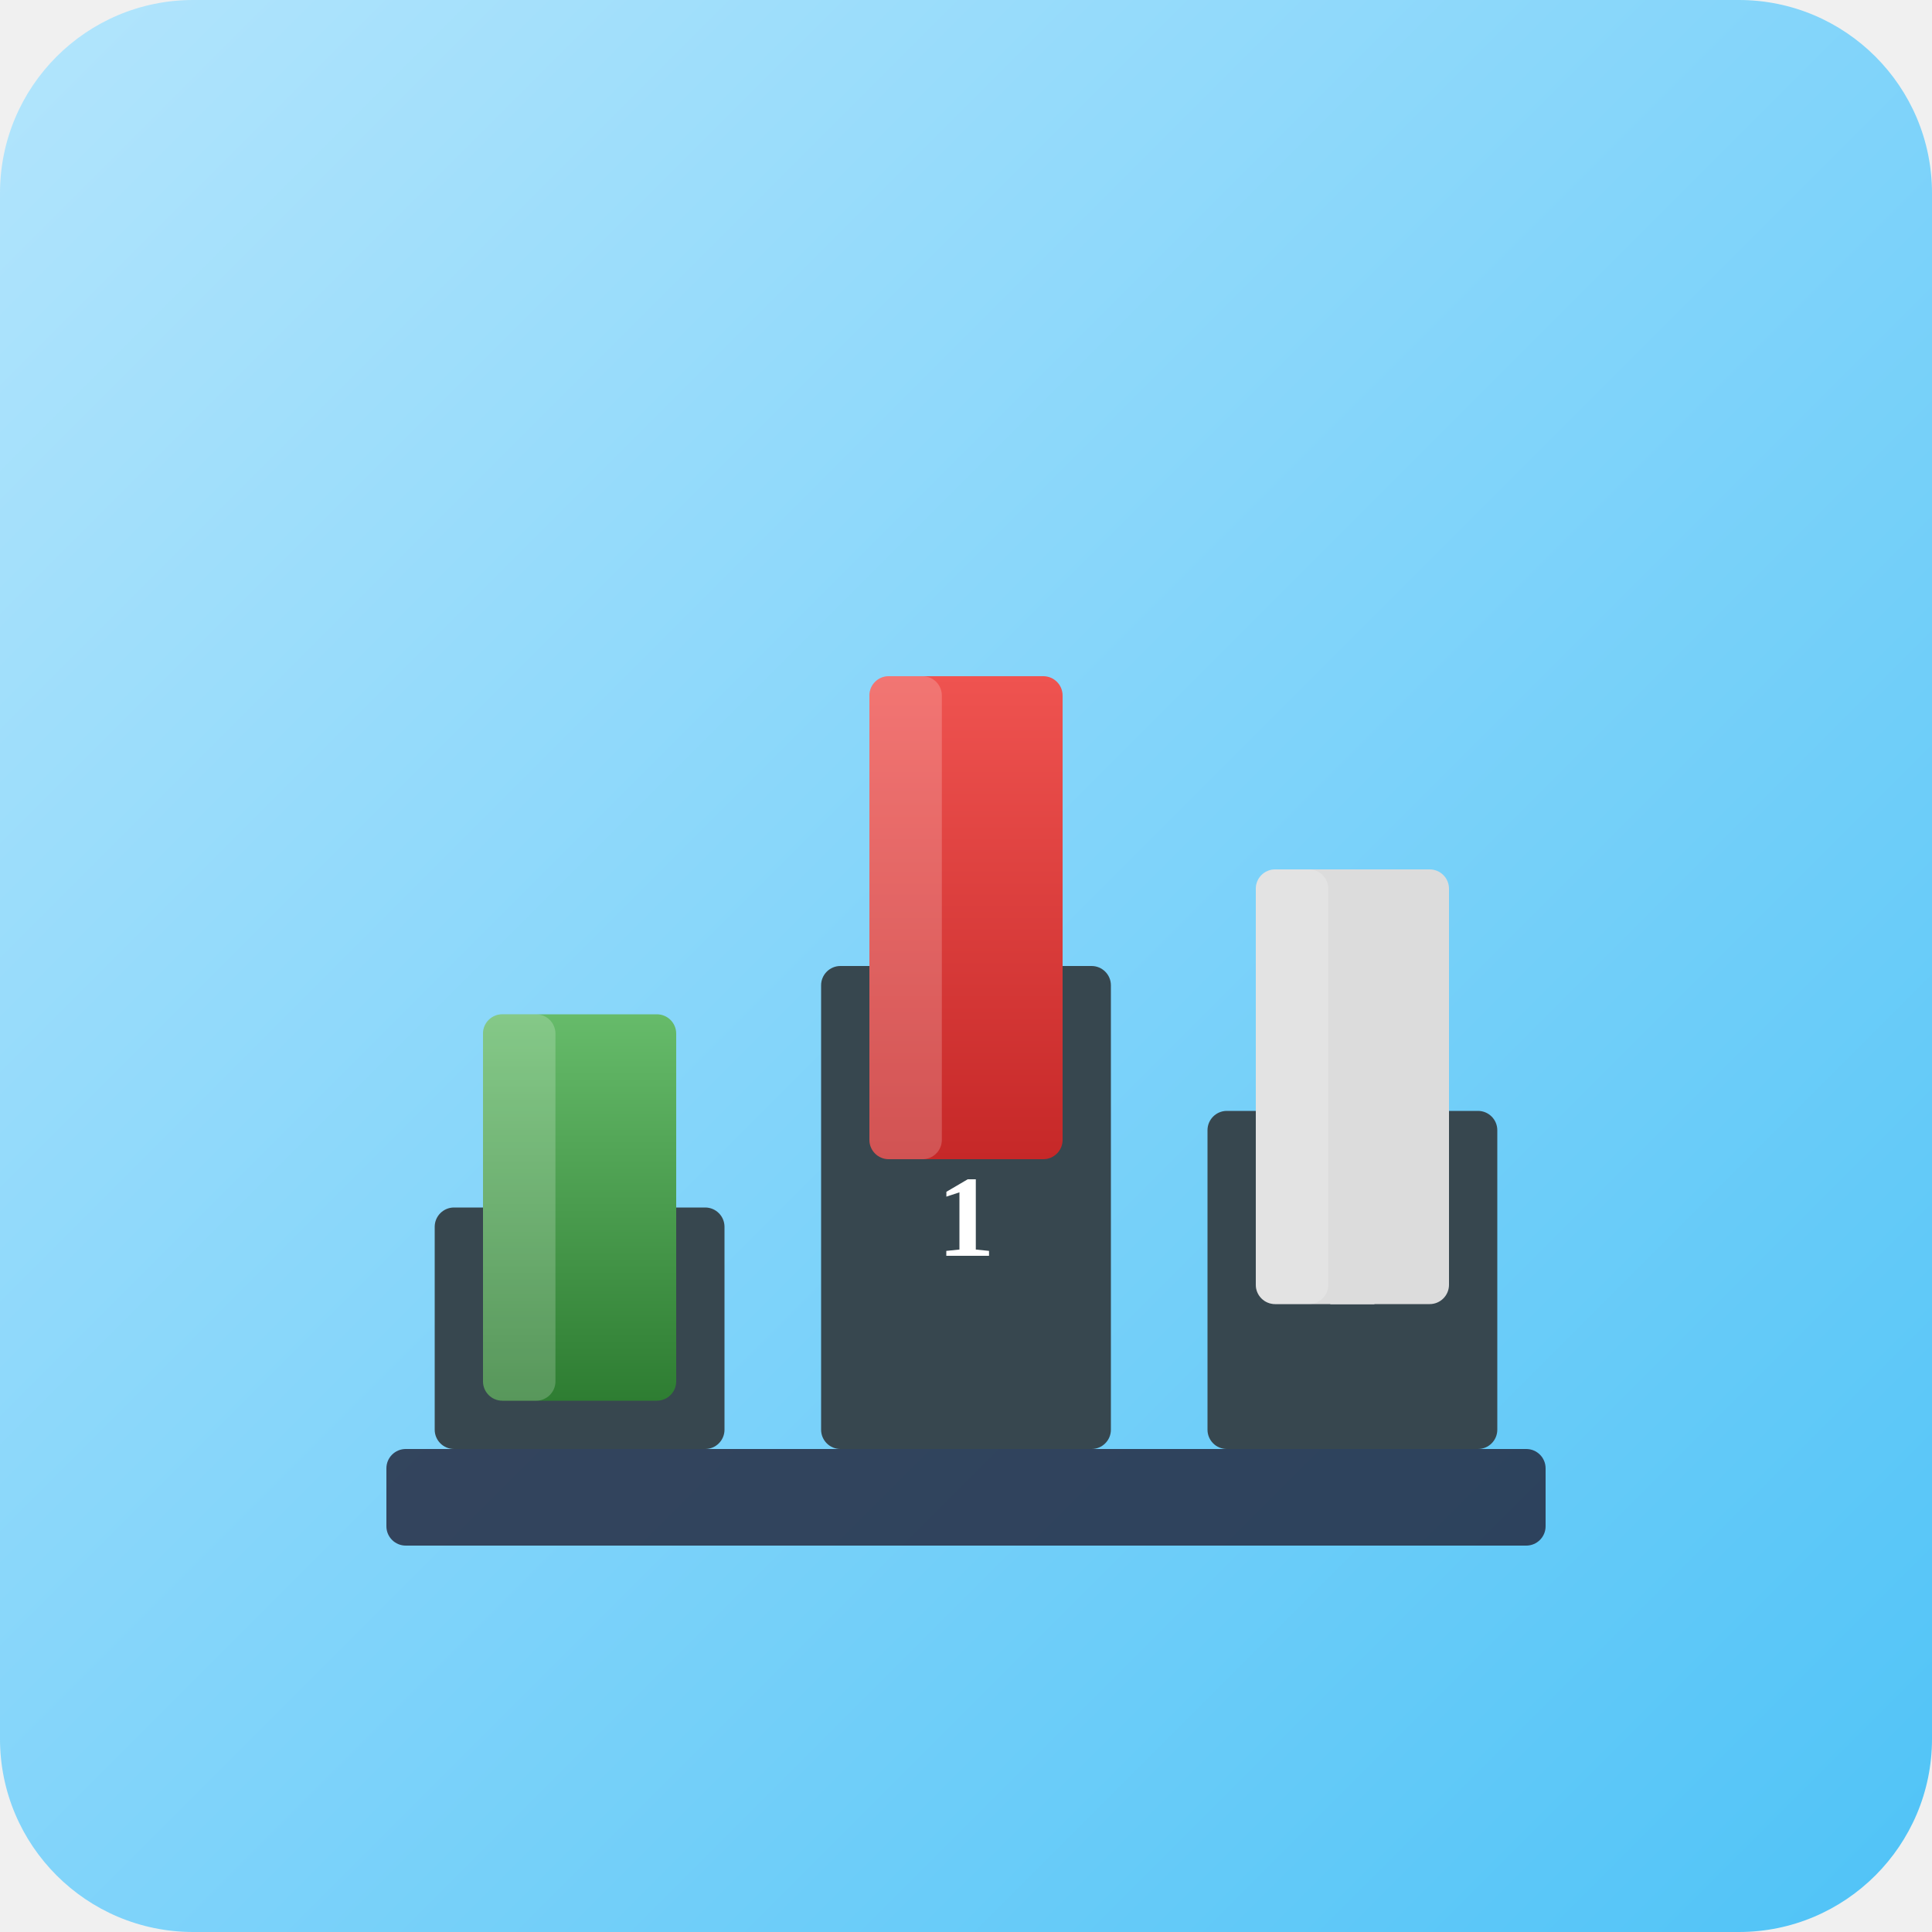
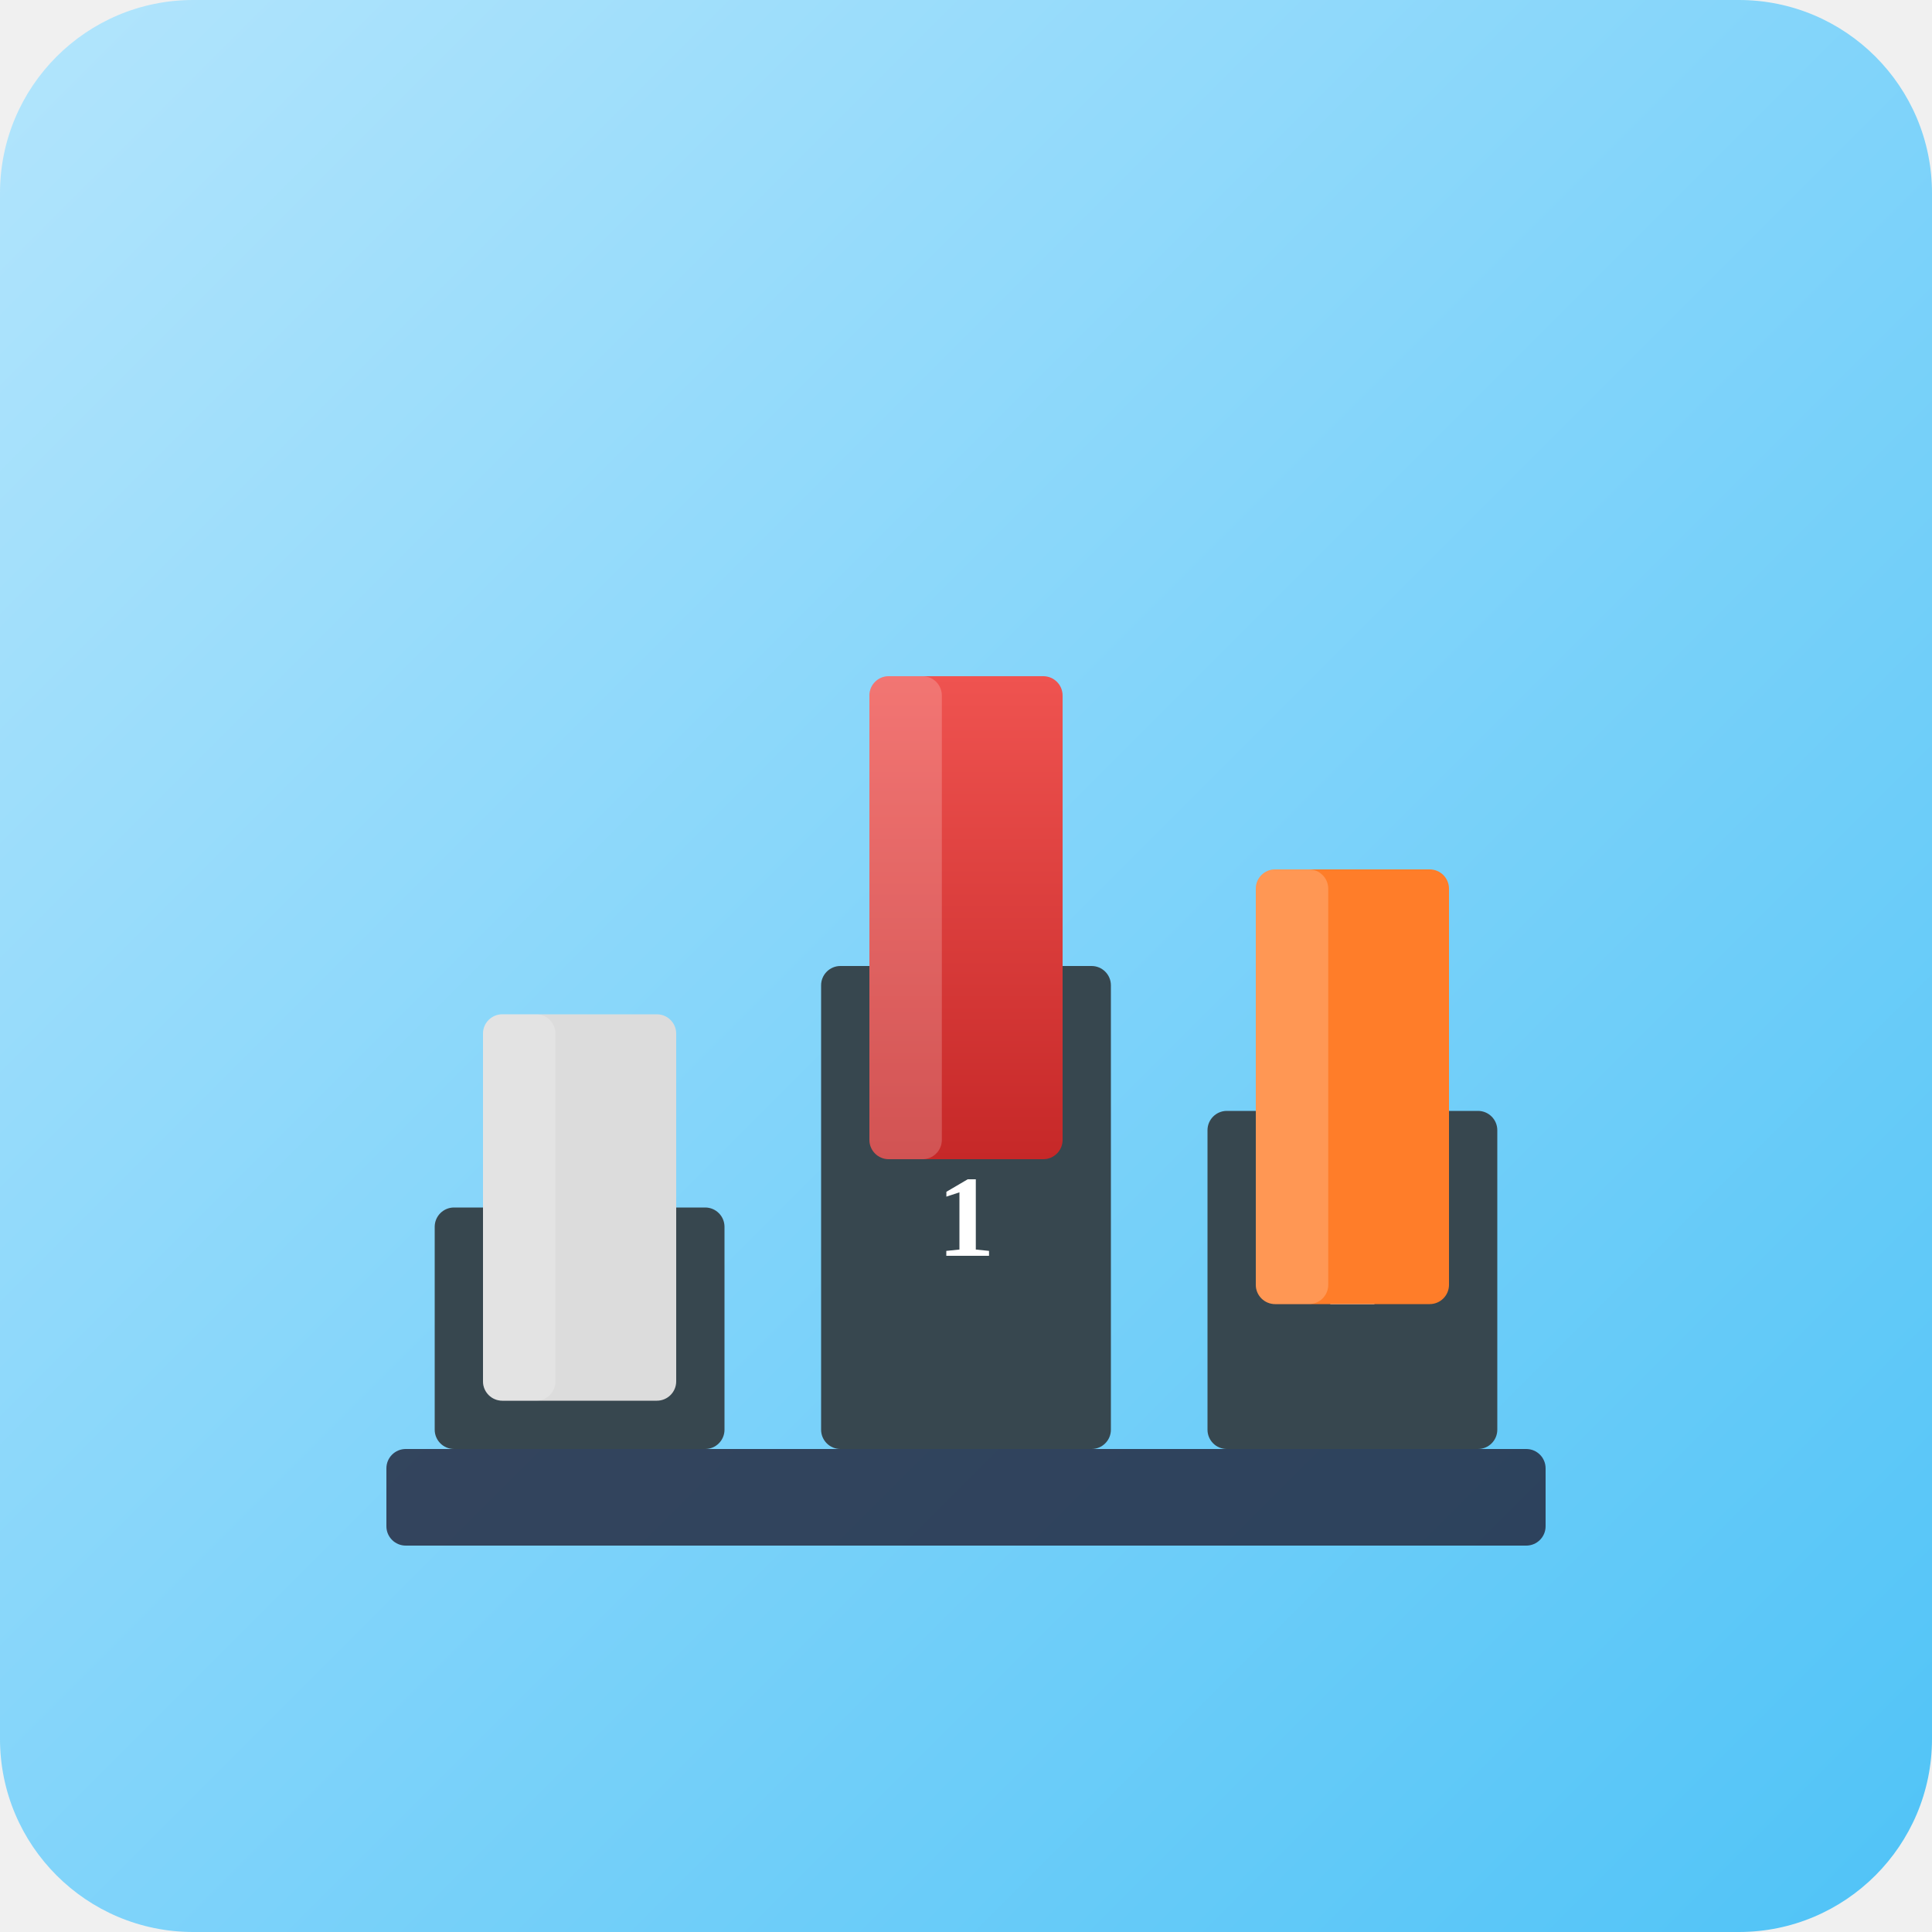
<svg xmlns="http://www.w3.org/2000/svg" viewBox="0 0 400 400">
  <defs>
    <linearGradient id="bgGradient" x1="0%" y1="0%" x2="100%" y2="100%">
      <stop offset="0%" style="stop-color:#b3e5fc;stop-opacity:1" />
      <stop offset="50%" style="stop-color:#81d4fa;stop-opacity:1" />
      <stop offset="100%" style="stop-color:#4fc3f7;stop-opacity:1" />
    </linearGradient>
    <linearGradient id="redGradient" x1="0%" y1="0%" x2="0%" y2="100%">
      <stop offset="0%" style="stop-color:#ef5350;stop-opacity:1" />
      <stop offset="100%" style="stop-color:#c62828;stop-opacity:1" />
    </linearGradient>
    <linearGradient id="yellowGradient" x1="0%" y1="0%" x2="0%" y2="100%">
      <stop offset="0%" style="stop-color:#ffeb3b;stop-opacity:1" />
      <stop offset="100%" style="stop-color:#f9a825;stop-opacity:1" />
    </linearGradient>
    <linearGradient id="greenGradient" x1="0%" y1="0%" x2="0%" y2="100%">
      <stop offset="0%" style="stop-color:#66bb6a;stop-opacity:1" />
      <stop offset="100%" style="stop-color:#2e7d32;stop-opacity:1" />
    </linearGradient>
  </defs>
  <rect width="400" height="400" rx="40" fill="url(#bgGradient)" />
  <rect x="80" y="300" width="240" height="20" fill="#1f2136ff" opacity="0.8" rx="4" />
  <rect x="90" y="250" width="60" height="50" fill="#37474f" rx="4" />
  <text x="120" y="280" font-size="20" font-weight="bold" fill="white" text-anchor="middle">3</text>
-   <rect x="100" y="210" width="40" height="80" fill="url(#greenGradient)" rx="4" />
+   <rect x="100" y="210" width="40" height="80" fill="#DCDCDC" rx="4" />
  <rect x="170" y="200" width="60" height="100" fill="#37474f" rx="4" />
  <text x="200" y="260" font-size="24" font-weight="bold" fill="white" text-anchor="middle">1</text>
  <rect x="180" y="140" width="40" height="100" fill="url(#redGradient)" rx="4" />
  <rect x="250" y="230" width="60" height="70" fill="#37474f" rx="4" />
  <text x="280" y="270" font-size="22" font-weight="bold" fill="white" text-anchor="middle">2</text>
-   <rect x="260" y="180" width="40" height="90" fill="#DCDCDC" rx="4" />
+   <rect x="260" y="180" width="40" height="90" fill="#FF7D29" rx="4" />
  <rect x="180" y="140" width="15" height="100" fill="white" opacity="0.2" rx="4" />
  <rect x="260" y="180" width="15" height="90" fill="white" opacity="0.2" rx="4" />
  <rect x="100" y="210" width="15" height="80" fill="white" opacity="0.2" rx="4" />
</svg>
